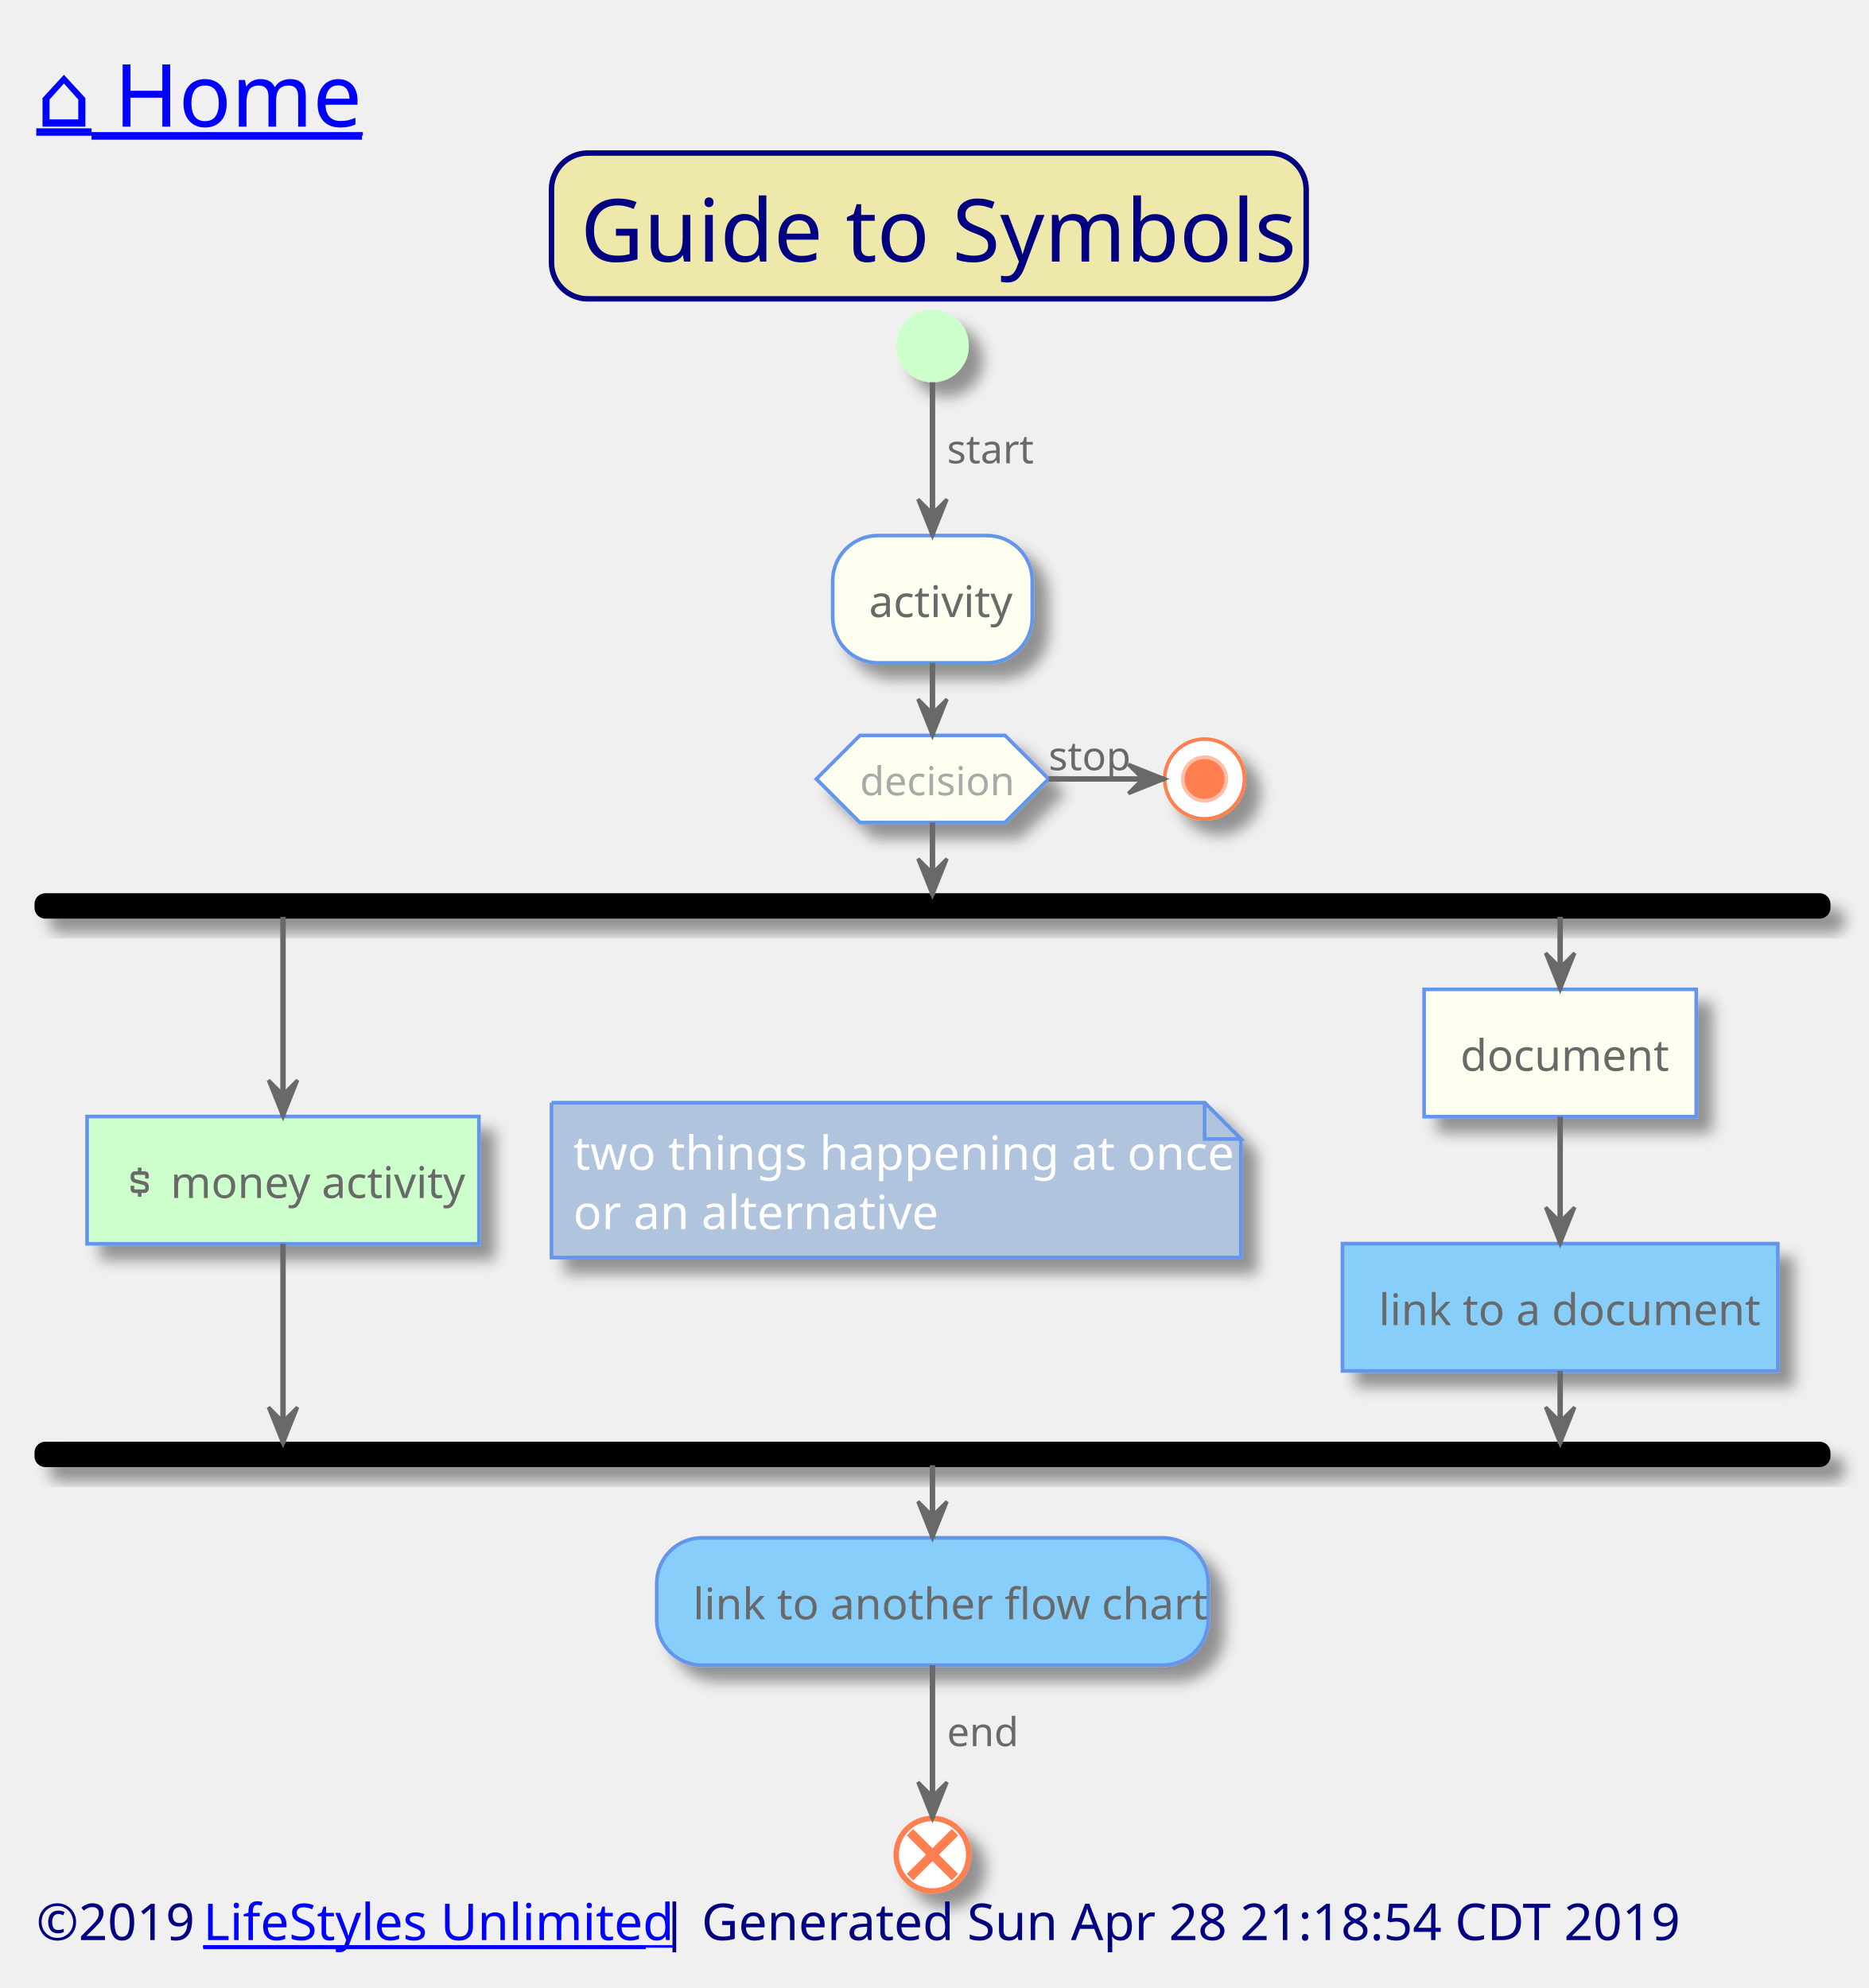
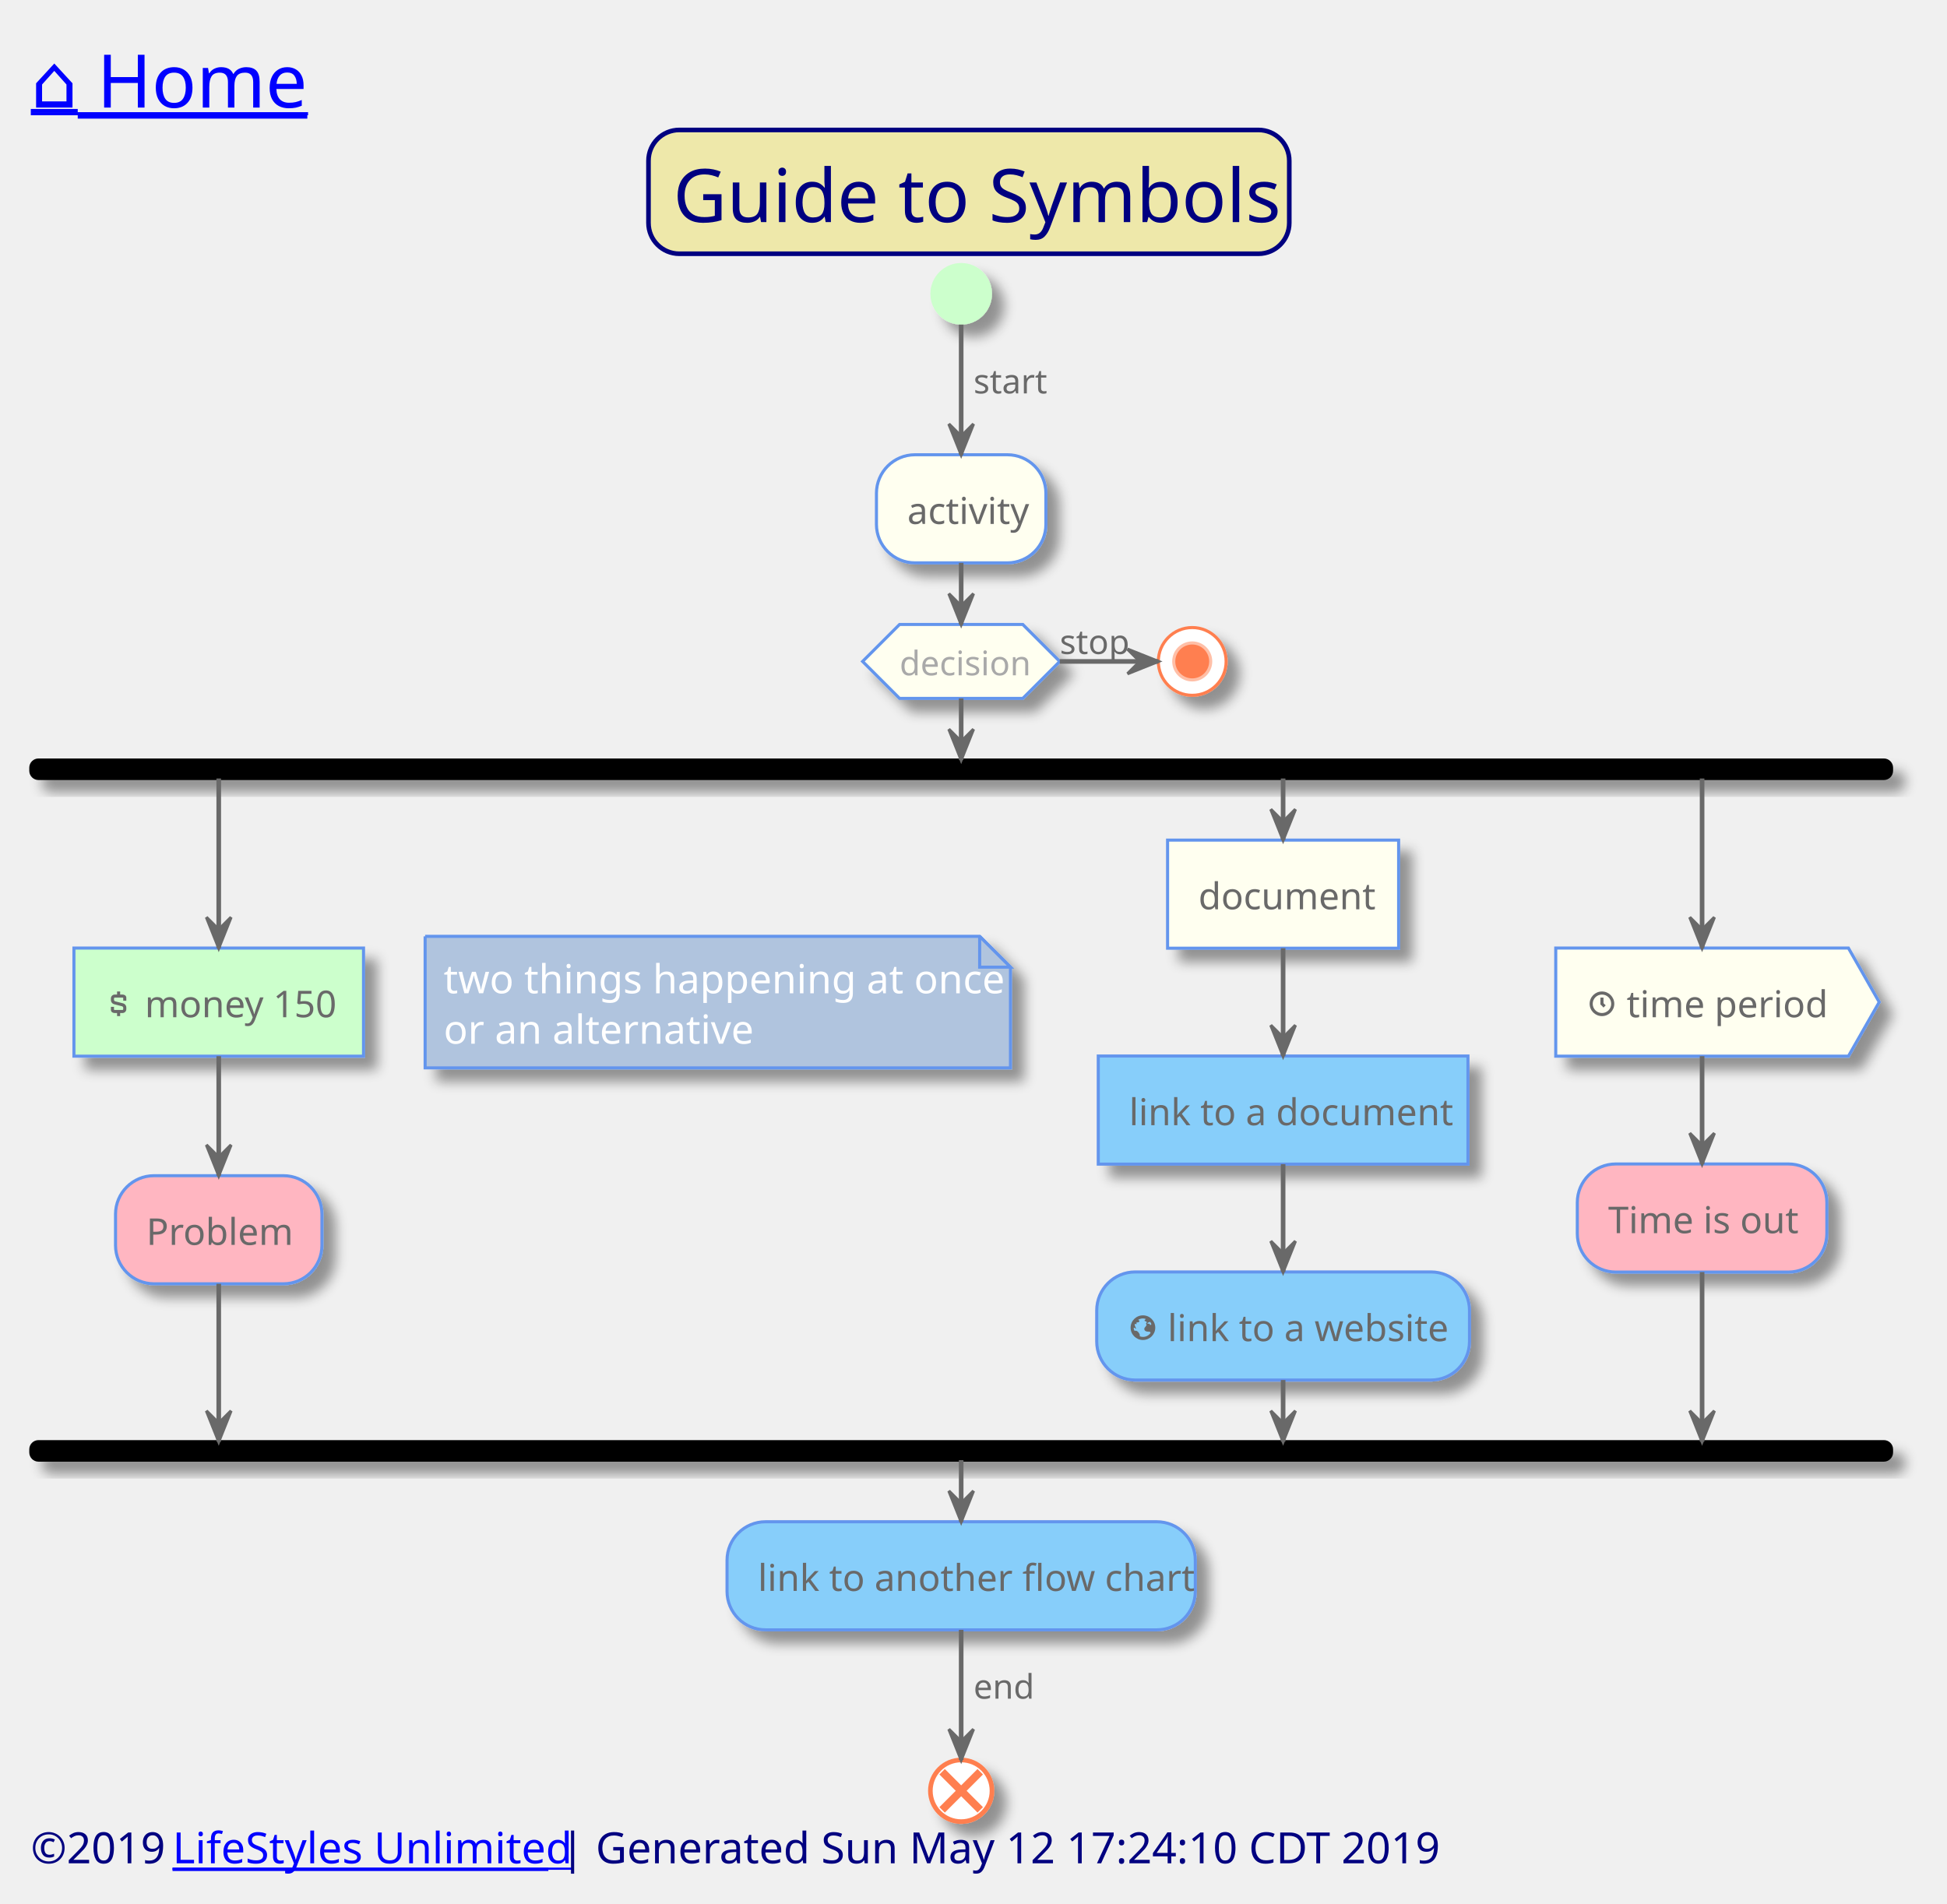
- <svg xmlns="http://www.w3.org/2000/svg" xmlns:xlink="http://www.w3.org/1999/xlink" contentScriptType="application/ecmascript" contentStyleType="text/css" height="548px" preserveAspectRatio="none" style="width:515px;height:548px;" version="1.1" viewBox="0 0 515 548" width="515px" zoomAndPan="magnify">
+ <svg xmlns="http://www.w3.org/2000/svg" xmlns:xlink="http://www.w3.org/1999/xlink" contentScriptType="application/ecmascript" contentStyleType="text/css" height="618px" preserveAspectRatio="none" style="width:632px;height:618px;" version="1.1" viewBox="0 0 632 618" width="632px" zoomAndPan="magnify">
  <defs>
    <style type="text/css">path:hover { stroke: #0000FF !important;}</style>
-     <filter height="300%" id="f1g9fez1m85u9o" width="300%" x="-1" y="-1">
+     <filter height="300%" id="fvvu89sf2s0kf" width="300%" x="-1" y="-1">
      <feGaussianBlur result="blurOut" stdDeviation="2.0" />
      <feColorMatrix in="blurOut" result="blurOut2" type="matrix" values="0 0 0 0 0 0 0 0 0 0 0 0 0 0 0 0 0 0 .4 0" />
      <feOffset dx="4.0" dy="4.0" in="blurOut2" result="blurOut3" />
      <feBlend in="SourceGraphic" in2="blurOut3" mode="normal" />
    </filter>
  </defs>
  <g>
    <a target="_top" xlink:actuate="onRequest" xlink:href="../index.svg?sanitize=true" xlink:show="new" xlink:title="../index.svg?sanitize=true" xlink:type="simple">
      <text fill="#0000FF" font-family="sans-serif" font-size="24" lengthAdjust="spacingAndGlyphs" text-decoration="underline" textLength="90" x="10" y="34.914">⌂ Home</text>
      <line style="stroke: #0000FF; stroke-width: 1.0;" x1="10" x2="100" y1="36.914" y2="36.914" />
    </a>
-     <rect fill="#EEE8AA" height="40.188" rx="10" ry="10" style="stroke: #000080; stroke-width: 1.5;" width="208" x="152" y="42.188" />
-     <text fill="#000080" font-family="sans-serif" font-size="24" lengthAdjust="spacingAndGlyphs" textLength="192" x="160" y="72.102">Guide to Symbols</text>
-     <ellipse cx="257" cy="95.375" fill="#CCFFCC" filter="url(#f1g9fez1m85u9o)" rx="10" ry="10" style="stroke: none; stroke-width: 1.0;" />
-     <rect fill="#FFFFF0" filter="url(#f1g9fez1m85u9o)" height="35.094" rx="12.5" ry="12.5" style="stroke: #6495ED; stroke-width: 1.0;" width="55" x="229.5" y="147.628" />
-     <text fill="#696969" font-family="sans-serif" font-size="12" lengthAdjust="spacingAndGlyphs" textLength="35" x="239.5" y="170.085">activity</text>
-     <polygon fill="#FFFFF0" filter="url(#f1g9fez1m85u9o)" points="237,202.722,277,202.722,289,214.722,277,226.722,237,226.722,225,214.722,237,202.722" style="stroke: #6495ED; stroke-width: 1.0;" />
-     <text fill="#A9A9A9" font-family="sans-serif" font-size="11" lengthAdjust="spacingAndGlyphs" textLength="40" x="237" y="219.223">decision</text>
-     <text fill="#696969" font-family="sans-serif" font-size="11" lengthAdjust="spacingAndGlyphs" textLength="21" x="289" y="212.305">stop</text>
-     <ellipse cx="332" cy="214.722" fill="#FFFFFF" filter="url(#f1g9fez1m85u9o)" rx="11" ry="11" style="stroke: #FF7F50; stroke-width: 1.0;" />
-     <ellipse cx="332" cy="214.722" fill="#FF7F50" rx="6" ry="6" style="stroke: #FFBFA7; stroke-width: 1.0;" />
-     <rect fill="#000000" filter="url(#f1g9fez1m85u9o)" height="6" rx="2.5" ry="2.5" style="stroke: #000000; stroke-width: 1.0;" width="494" x="10" y="246.722" />
-     <path d="M152,303.964 L152,346.667 L342,346.667 L342,313.964 L332,303.964 L152,303.964 " fill="#B0C4DE" filter="url(#f1g9fez1m85u9o)" style="stroke: #6495ED; stroke-width: 1.0;" />
-     <path d="M332,303.964 L332,313.964 L342,313.964 L332,303.964 " fill="#B0C4DE" style="stroke: #6495ED; stroke-width: 1.0;" />
-     <text fill="#FFFFFF" font-family="sans-serif" font-size="13" lengthAdjust="spacingAndGlyphs" textLength="169" x="158" y="322.459">two things happening at once</text>
-     <text fill="#FFFFFF" font-family="sans-serif" font-size="13" lengthAdjust="spacingAndGlyphs" textLength="91" x="158" y="338.81">or an alternative</text>
-     <rect fill="#CCFFCC" filter="url(#f1g9fez1m85u9o)" height="35.094" style="stroke: #6495ED; stroke-width: 1.0;" width="108" x="24" y="307.769" />
+     <rect fill="#EEE8AA" height="40.188" rx="10" ry="10" style="stroke: #000080; stroke-width: 1.5;" width="208" x="210.5" y="42.188" />
+     <text fill="#000080" font-family="sans-serif" font-size="24" lengthAdjust="spacingAndGlyphs" textLength="192" x="218.5" y="72.102">Guide to Symbols</text>
+     <ellipse cx="312" cy="95.375" fill="#CCFFCC" filter="url(#fvvu89sf2s0kf)" rx="10" ry="10" style="stroke: none; stroke-width: 1.0;" />
+     <rect fill="#FFFFF0" filter="url(#fvvu89sf2s0kf)" height="35.094" rx="12.5" ry="12.5" style="stroke: #6495ED; stroke-width: 1.0;" width="55" x="284.5" y="147.628" />
+     <text fill="#696969" font-family="sans-serif" font-size="12" lengthAdjust="spacingAndGlyphs" textLength="35" x="294.5" y="170.085">activity</text>
+     <polygon fill="#FFFFF0" filter="url(#fvvu89sf2s0kf)" points="292,202.722,332,202.722,344,214.722,332,226.722,292,226.722,280,214.722,292,202.722" style="stroke: #6495ED; stroke-width: 1.0;" />
+     <text fill="#A9A9A9" font-family="sans-serif" font-size="11" lengthAdjust="spacingAndGlyphs" textLength="40" x="292" y="219.223">decision</text>
+     <text fill="#696969" font-family="sans-serif" font-size="11" lengthAdjust="spacingAndGlyphs" textLength="21" x="344" y="212.305">stop</text>
+     <ellipse cx="387" cy="214.722" fill="#FFFFFF" filter="url(#fvvu89sf2s0kf)" rx="11" ry="11" style="stroke: #FF7F50; stroke-width: 1.0;" />
+     <ellipse cx="387" cy="214.722" fill="#FF7F50" rx="6" ry="6" style="stroke: #FFBFA7; stroke-width: 1.0;" />
+     <rect fill="#000000" filter="url(#fvvu89sf2s0kf)" height="6" rx="2.5" ry="2.5" style="stroke: #000000; stroke-width: 1.0;" width="604" x="10" y="246.722" />
+     <path d="M138,303.964 L138,346.667 L328,346.667 L328,313.964 L318,303.964 L138,303.964 " fill="#B0C4DE" filter="url(#fvvu89sf2s0kf)" style="stroke: #6495ED; stroke-width: 1.0;" />
+     <path d="M318,303.964 L318,313.964 L328,313.964 L318,303.964 " fill="#B0C4DE" style="stroke: #6495ED; stroke-width: 1.0;" />
+     <text fill="#FFFFFF" font-family="sans-serif" font-size="13" lengthAdjust="spacingAndGlyphs" textLength="169" x="144" y="322.459">two things happening at once</text>
+     <text fill="#FFFFFF" font-family="sans-serif" font-size="13" lengthAdjust="spacingAndGlyphs" textLength="91" x="144" y="338.81">or an alternative</text>
+     <rect fill="#CCFFCC" filter="url(#fvvu89sf2s0kf)" height="35.094" style="stroke: #6495ED; stroke-width: 1.0;" width="94" x="24" y="307.769" />
    <path d="M38,321.862 L38,322.862 L37.25,322.862 C36.564,322.862 36,323.426 36,324.112 L36,324.612 C36,325.29 36.437,325.854 37.094,326.018 L39.657,326.674 C39.8,326.71 40.001,326.97 40.001,327.112 L40.001,327.612 C40.001,327.746 39.885,327.862 39.751,327.862 L37.251,327.862 C37.135,327.862 37.039,327.825 37.001,327.799 L37.001,326.861 L36.001,326.861 L36.001,327.861 C36.001,328.203 36.204,328.488 36.439,328.642 C36.673,328.797 36.957,328.861 37.252,328.861 L38.002,328.861 L38.002,329.861 L39.002,329.861 L39.002,328.861 L39.752,328.861 C40.438,328.861 41.002,328.297 41.002,327.611 L41.002,327.111 C41.002,326.433 40.565,325.869 39.908,325.705 L37.345,325.049 C37.202,325.013 37.001,324.753 37.001,324.611 L37.001,324.111 C37.001,323.977 37.117,323.861 37.251,323.861 L39.751,323.861 C39.867,323.861 39.963,323.898 40.001,323.924 L40.001,324.862 L41.001,324.862 L41.001,323.862 C41.001,323.52 40.798,323.235 40.563,323.081 C40.329,322.926 40.045,322.862 39.75,322.862 L39,322.862 L39,321.862 L38,321.862 " fill="#696969" style="stroke: ; stroke-width: 0.0; stroke-dasharray: ;" />
-     <text fill="#696969" font-family="sans-serif" font-size="12" lengthAdjust="spacingAndGlyphs" textLength="75" x="47" y="330.226">money activity</text>
-     <rect fill="#FFFFF0" filter="url(#f1g9fez1m85u9o)" height="35.094" style="stroke: #6495ED; stroke-width: 1.0;" width="75" x="392.5" y="272.722" />
-     <text fill="#696969" font-family="sans-serif" font-size="12" lengthAdjust="spacingAndGlyphs" textLength="55" x="402.5" y="295.179">document</text>
-     <rect fill="#87CEFA" filter="url(#f1g9fez1m85u9o)" height="35.094" style="stroke: #6495ED; stroke-width: 1.0;" width="120" x="370" y="342.815" />
-     <text fill="#696969" font-family="sans-serif" font-size="12" lengthAdjust="spacingAndGlyphs" textLength="100" x="380" y="365.272">link to a document</text>
-     <rect fill="#000000" filter="url(#f1g9fez1m85u9o)" height="6" rx="2.5" ry="2.5" style="stroke: #000000; stroke-width: 1.0;" width="494" x="10" y="397.909" />
-     <rect fill="#87CEFA" filter="url(#f1g9fez1m85u9o)" height="35.094" rx="12.5" ry="12.5" style="stroke: #6495ED; stroke-width: 1.0;" width="152" x="181" y="423.909" />
-     <text fill="#696969" font-family="sans-serif" font-size="12" lengthAdjust="spacingAndGlyphs" textLength="132" x="191" y="446.366">link to another flow chart</text>
-     <ellipse cx="257" cy="511.256" fill="#FFFFFF" filter="url(#f1g9fez1m85u9o)" rx="10" ry="10" style="stroke: #FF7F50; stroke-width: 1.5;" />
-     <line style="stroke: #FF7F50; stroke-width: 2.5;" x1="250.813" x2="263.187" y1="505.069" y2="517.443" />
-     <line style="stroke: #FF7F50; stroke-width: 2.5;" x1="263.187" x2="250.813" y1="505.069" y2="517.443" />
-     <line style="stroke: #696969; stroke-width: 1.5;" x1="257" x2="257" y1="105.375" y2="147.628" />
-     <polygon fill="#696969" points="253,137.628,257,147.628,261,137.628,257,141.628" style="stroke: #696969; stroke-width: 1.0;" />
-     <text fill="#696969" font-family="sans-serif" font-size="11" lengthAdjust="spacingAndGlyphs" textLength="22" x="261" y="127.711">start</text>
-     <line style="stroke: #696969; stroke-width: 1.5;" x1="257" x2="257" y1="226.722" y2="246.722" />
-     <polygon fill="#696969" points="253,236.722,257,246.722,261,236.722,257,240.722" style="stroke: #696969; stroke-width: 1.0;" />
-     <line style="stroke: #696969; stroke-width: 1.5;" x1="289" x2="321" y1="214.722" y2="214.722" />
-     <polygon fill="#696969" points="311,210.722,321,214.722,311,218.722,315,214.722" style="stroke: #696969; stroke-width: 1.0;" />
-     <line style="stroke: #696969; stroke-width: 1.5;" x1="257" x2="257" y1="182.722" y2="202.722" />
-     <polygon fill="#696969" points="253,192.722,257,202.722,261,192.722,257,196.722" style="stroke: #696969; stroke-width: 1.0;" />
-     <line style="stroke: #696969; stroke-width: 1.5;" x1="430" x2="430" y1="307.815" y2="342.815" />
-     <polygon fill="#696969" points="426,332.815,430,342.815,434,332.815,430,336.815" style="stroke: #696969; stroke-width: 1.0;" />
-     <line style="stroke: #696969; stroke-width: 1.5;" x1="78" x2="78" y1="252.722" y2="307.769" />
-     <polygon fill="#696969" points="74,297.769,78,307.769,82,297.769,78,301.769" style="stroke: #696969; stroke-width: 1.0;" />
-     <line style="stroke: #696969; stroke-width: 1.5;" x1="430" x2="430" y1="252.722" y2="272.722" />
-     <polygon fill="#696969" points="426,262.722,430,272.722,434,262.722,430,266.722" style="stroke: #696969; stroke-width: 1.0;" />
-     <line style="stroke: #696969; stroke-width: 1.5;" x1="78" x2="78" y1="342.862" y2="397.909" />
-     <polygon fill="#696969" points="74,387.909,78,397.909,82,387.909,78,391.909" style="stroke: #696969; stroke-width: 1.0;" />
-     <line style="stroke: #696969; stroke-width: 1.5;" x1="430" x2="430" y1="377.909" y2="397.909" />
-     <polygon fill="#696969" points="426,387.909,430,397.909,434,387.909,430,391.909" style="stroke: #696969; stroke-width: 1.0;" />
-     <line style="stroke: #696969; stroke-width: 1.5;" x1="257" x2="257" y1="403.909" y2="423.909" />
-     <polygon fill="#696969" points="253,413.909,257,423.909,261,413.909,257,417.909" style="stroke: #696969; stroke-width: 1.0;" />
-     <line style="stroke: #696969; stroke-width: 1.5;" x1="257" x2="257" y1="459.003" y2="501.256" />
-     <polygon fill="#696969" points="253,491.256,257,501.256,261,491.256,257,495.256" style="stroke: #696969; stroke-width: 1.0;" />
-     <text fill="#696969" font-family="sans-serif" font-size="11" lengthAdjust="spacingAndGlyphs" textLength="18" x="261" y="481.339">end</text>
-     <text fill="#000080" font-family="sans-serif" font-size="14" lengthAdjust="spacingAndGlyphs" textLength="42" x="10" y="534.789">©2019</text>
+     <text fill="#696969" font-family="sans-serif" font-size="12" lengthAdjust="spacingAndGlyphs" textLength="61" x="47" y="330.226">money 150</text>
+     <rect fill="#FFB6C1" filter="url(#fvvu89sf2s0kf)" height="35.094" rx="12.5" ry="12.5" style="stroke: #6495ED; stroke-width: 1.0;" width="67" x="37.5" y="381.667" />
+     <text fill="#696969" font-family="sans-serif" font-size="12" lengthAdjust="spacingAndGlyphs" textLength="47" x="47.5" y="404.124">Problem</text>
+     <rect fill="#FFFFF0" filter="url(#fvvu89sf2s0kf)" height="35.094" style="stroke: #6495ED; stroke-width: 1.0;" width="75" x="379" y="272.722" />
+     <text fill="#696969" font-family="sans-serif" font-size="12" lengthAdjust="spacingAndGlyphs" textLength="55" x="389" y="295.179">document</text>
+     <rect fill="#87CEFA" filter="url(#fvvu89sf2s0kf)" height="35.094" style="stroke: #6495ED; stroke-width: 1.0;" width="120" x="356.5" y="342.815" />
+     <text fill="#696969" font-family="sans-serif" font-size="12" lengthAdjust="spacingAndGlyphs" textLength="100" x="366.5" y="365.272">link to a document</text>
+     <rect fill="#87CEFA" filter="url(#fvvu89sf2s0kf)" height="35.094" rx="12.5" ry="12.5" style="stroke: #6495ED; stroke-width: 1.0;" width="121" x="356" y="412.909" />
+     <path d="M371,427.003 C368.79,427.003 367,428.793 367,431.003 C367,433.213 368.79,435.003 371,435.003 C373.21,435.003 375,433.213 375,431.003 C375,428.793 373.21,427.003 371,427.003 M371,428.003 C371.333,428.003 371.637,428.089 371.938,428.191 C371.724,428.388 371.488,428.574 371.532,428.754 C371.572,428.934 372.22,428.884 372.22,429.254 C372.22,429.524 371.795,429.6 372.095,429.91 C372.445,430.26 371.459,430.888 371.439,431.348 C371.409,432.178 372.28,432.317 372.97,432.317 C373.394,432.317 373.473,432.512 373.439,432.755 C372.893,433.513 372.001,434.005 371.001,434.005 C370.623,434.005 370.272,433.915 369.938,433.786 C370.162,433.344 369.625,432.442 369.157,432.161 C368.931,431.935 368.468,432.047 368.188,431.942 C368.096,431.671 368.01,431.397 368,431.098 C368.031,431.048 368.081,431.004 368.156,431.004 C368.346,431.004 368.61,431.378 368.75,431.348 C368.93,431.308 368.008,430.035 368.437,429.785 C368.637,429.665 369.046,430.179 368.906,429.629 C368.786,429.119 369.272,429.353 369.562,429.223 C369.822,429.113 370.017,428.809 369.687,428.629 L369.468,428.441 C369.918,428.171 370.44,428.003 370.999,428.003 M373.312,429.097 C373.496,429.319 373.635,429.578 373.75,429.847 L373.562,430.066 C373.272,430.336 373.235,429.854 373.124,429.753 C372.994,429.643 372.486,429.778 372.436,429.628 C372.359,429.447 372.935,429.21 373.311,429.097 " fill="#696969" style="stroke: ; stroke-width: 0.0; stroke-dasharray: ;" />
+     <text fill="#696969" font-family="sans-serif" font-size="12" lengthAdjust="spacingAndGlyphs" textLength="88" x="379" y="435.366">link to a website</text>
+     <polygon fill="#FFFFF0" filter="url(#fvvu89sf2s0kf)" points="505,307.769,600,307.769,610,325.315,600,342.862,505,342.862" style="stroke: #6495ED; stroke-width: 1.0;" />
+     <path d="M520,321.862 C517.797,321.862 516,323.659 516,325.862 C516,328.065 517.797,329.862 520,329.862 C522.203,329.862 524,328.065 524,325.862 C524,323.659 522.203,321.862 520,321.862 M520,322.862 C521.663,322.862 523,324.199 523,325.862 C523,327.525 521.663,328.862 520,328.862 C518.337,328.862 517,327.525 517,325.862 C517,324.199 518.337,322.862 520,322.862 M519.5,323.862 L519.5,326.081 L519.656,326.206 L520.156,326.706 L520.5,327.081 L521.219,326.362 L520.844,326.018 L520.5,325.674 L520.5,323.861 L519.5,323.861 " fill="#696969" style="stroke: ; stroke-width: 0.0; stroke-dasharray: ;" />
+     <text fill="#696969" font-family="sans-serif" font-size="12" lengthAdjust="spacingAndGlyphs" textLength="62" x="528" y="330.226">time period</text>
+     <rect fill="#FFB6C1" filter="url(#fvvu89sf2s0kf)" height="35.094" rx="12.5" ry="12.5" style="stroke: #6495ED; stroke-width: 1.0;" width="81" x="512" y="377.862" />
+     <text fill="#696969" font-family="sans-serif" font-size="12" lengthAdjust="spacingAndGlyphs" textLength="61" x="522" y="400.319">Time is out</text>
+     <rect fill="#000000" filter="url(#fvvu89sf2s0kf)" height="6" rx="2.5" ry="2.5" style="stroke: #000000; stroke-width: 1.0;" width="604" x="10" y="468.003" />
+     <rect fill="#87CEFA" filter="url(#fvvu89sf2s0kf)" height="35.094" rx="12.5" ry="12.5" style="stroke: #6495ED; stroke-width: 1.0;" width="152" x="236" y="494.003" />
+     <text fill="#696969" font-family="sans-serif" font-size="12" lengthAdjust="spacingAndGlyphs" textLength="132" x="246" y="516.46">link to another flow chart</text>
+     <ellipse cx="312" cy="581.35" fill="#FFFFFF" filter="url(#fvvu89sf2s0kf)" rx="10" ry="10" style="stroke: #FF7F50; stroke-width: 1.5;" />
+     <line style="stroke: #FF7F50; stroke-width: 2.5;" x1="305.813" x2="318.187" y1="575.162" y2="587.537" />
+     <line style="stroke: #FF7F50; stroke-width: 2.5;" x1="318.187" x2="305.813" y1="575.162" y2="587.537" />
+     <line style="stroke: #696969; stroke-width: 1.5;" x1="312" x2="312" y1="105.375" y2="147.628" />
+     <polygon fill="#696969" points="308,137.628,312,147.628,316,137.628,312,141.628" style="stroke: #696969; stroke-width: 1.0;" />
+     <text fill="#696969" font-family="sans-serif" font-size="11" lengthAdjust="spacingAndGlyphs" textLength="22" x="316" y="127.711">start</text>
+     <line style="stroke: #696969; stroke-width: 1.5;" x1="312" x2="312" y1="226.722" y2="246.722" />
+     <polygon fill="#696969" points="308,236.722,312,246.722,316,236.722,312,240.722" style="stroke: #696969; stroke-width: 1.0;" />
+     <line style="stroke: #696969; stroke-width: 1.5;" x1="344" x2="376" y1="214.722" y2="214.722" />
+     <polygon fill="#696969" points="366,210.722,376,214.722,366,218.722,370,214.722" style="stroke: #696969; stroke-width: 1.0;" />
+     <line style="stroke: #696969; stroke-width: 1.5;" x1="312" x2="312" y1="182.722" y2="202.722" />
+     <polygon fill="#696969" points="308,192.722,312,202.722,316,192.722,312,196.722" style="stroke: #696969; stroke-width: 1.0;" />
+     <line style="stroke: #696969; stroke-width: 1.5;" x1="71" x2="71" y1="342.862" y2="381.667" />
+     <polygon fill="#696969" points="67,371.667,71,381.667,75,371.667,71,375.667" style="stroke: #696969; stroke-width: 1.0;" />
+     <line style="stroke: #696969; stroke-width: 1.5;" x1="416.5" x2="416.5" y1="307.815" y2="342.815" />
+     <polygon fill="#696969" points="412.5,332.815,416.5,342.815,420.5,332.815,416.5,336.815" style="stroke: #696969; stroke-width: 1.0;" />
+     <line style="stroke: #696969; stroke-width: 1.5;" x1="416.5" x2="416.5" y1="377.909" y2="412.909" />
+     <polygon fill="#696969" points="412.5,402.909,416.5,412.909,420.5,402.909,416.5,406.909" style="stroke: #696969; stroke-width: 1.0;" />
+     <line style="stroke: #696969; stroke-width: 1.5;" x1="552.5" x2="552.5" y1="342.862" y2="377.862" />
+     <polygon fill="#696969" points="548.5,367.862,552.5,377.862,556.5,367.862,552.5,371.862" style="stroke: #696969; stroke-width: 1.0;" />
+     <line style="stroke: #696969; stroke-width: 1.5;" x1="71" x2="71" y1="252.722" y2="307.769" />
+     <polygon fill="#696969" points="67,297.769,71,307.769,75,297.769,71,301.769" style="stroke: #696969; stroke-width: 1.0;" />
+     <line style="stroke: #696969; stroke-width: 1.5;" x1="416.5" x2="416.5" y1="252.722" y2="272.722" />
+     <polygon fill="#696969" points="412.5,262.722,416.5,272.722,420.5,262.722,416.5,266.722" style="stroke: #696969; stroke-width: 1.0;" />
+     <line style="stroke: #696969; stroke-width: 1.5;" x1="552.5" x2="552.5" y1="252.722" y2="307.769" />
+     <polygon fill="#696969" points="548.5,297.769,552.5,307.769,556.5,297.769,552.5,301.769" style="stroke: #696969; stroke-width: 1.0;" />
+     <line style="stroke: #696969; stroke-width: 1.5;" x1="71" x2="71" y1="416.761" y2="468.003" />
+     <polygon fill="#696969" points="67,458.003,71,468.003,75,458.003,71,462.003" style="stroke: #696969; stroke-width: 1.0;" />
+     <line style="stroke: #696969; stroke-width: 1.5;" x1="416.5" x2="416.5" y1="448.003" y2="468.003" />
+     <polygon fill="#696969" points="412.5,458.003,416.5,468.003,420.5,458.003,416.5,462.003" style="stroke: #696969; stroke-width: 1.0;" />
+     <line style="stroke: #696969; stroke-width: 1.5;" x1="552.5" x2="552.5" y1="412.956" y2="468.003" />
+     <polygon fill="#696969" points="548.5,458.003,552.5,468.003,556.5,458.003,552.5,462.003" style="stroke: #696969; stroke-width: 1.0;" />
+     <line style="stroke: #696969; stroke-width: 1.5;" x1="312" x2="312" y1="474.003" y2="494.003" />
+     <polygon fill="#696969" points="308,484.003,312,494.003,316,484.003,312,488.003" style="stroke: #696969; stroke-width: 1.0;" />
+     <line style="stroke: #696969; stroke-width: 1.5;" x1="312" x2="312" y1="529.097" y2="571.35" />
+     <polygon fill="#696969" points="308,561.35,312,571.35,316,561.35,312,565.35" style="stroke: #696969; stroke-width: 1.0;" />
+     <text fill="#696969" font-family="sans-serif" font-size="11" lengthAdjust="spacingAndGlyphs" textLength="18" x="316" y="551.433">end</text>
+     <text fill="#000080" font-family="sans-serif" font-size="14" lengthAdjust="spacingAndGlyphs" textLength="42" x="10" y="604.883">©2019</text>
    <a target="_top" xlink:actuate="onRequest" xlink:href="http://www.lifestylesunlimited.com" xlink:show="new" xlink:title="http://www.lifestylesunlimited.com" xlink:type="simple">
-       <text fill="#0000FF" font-family="sans-serif" font-size="14" lengthAdjust="spacingAndGlyphs" text-decoration="underline" textLength="122" x="56" y="534.789">LifeStyles Unlimited</text>
-       <line style="stroke: #0000FF; stroke-width: 1.0;" x1="56" x2="178" y1="536.789" y2="536.789" />
+       <text fill="#0000FF" font-family="sans-serif" font-size="14" lengthAdjust="spacingAndGlyphs" text-decoration="underline" textLength="122" x="56" y="604.883">LifeStyles Unlimited</text>
+       <line style="stroke: #0000FF; stroke-width: 1.0;" x1="56" x2="178" y1="606.883" y2="606.883" />
    </a>
-     <text fill="#000080" font-family="sans-serif" font-size="14" lengthAdjust="spacingAndGlyphs" textLength="279" x="182" y="534.789">| Generated Sun Apr 28 21:18:54 CDT 2019</text>
+     <text fill="#000080" font-family="sans-serif" font-size="14" lengthAdjust="spacingAndGlyphs" textLength="283" x="182" y="604.883">| Generated Sun May 12 17:24:10 CDT 2019</text>
  </g>
</svg>
